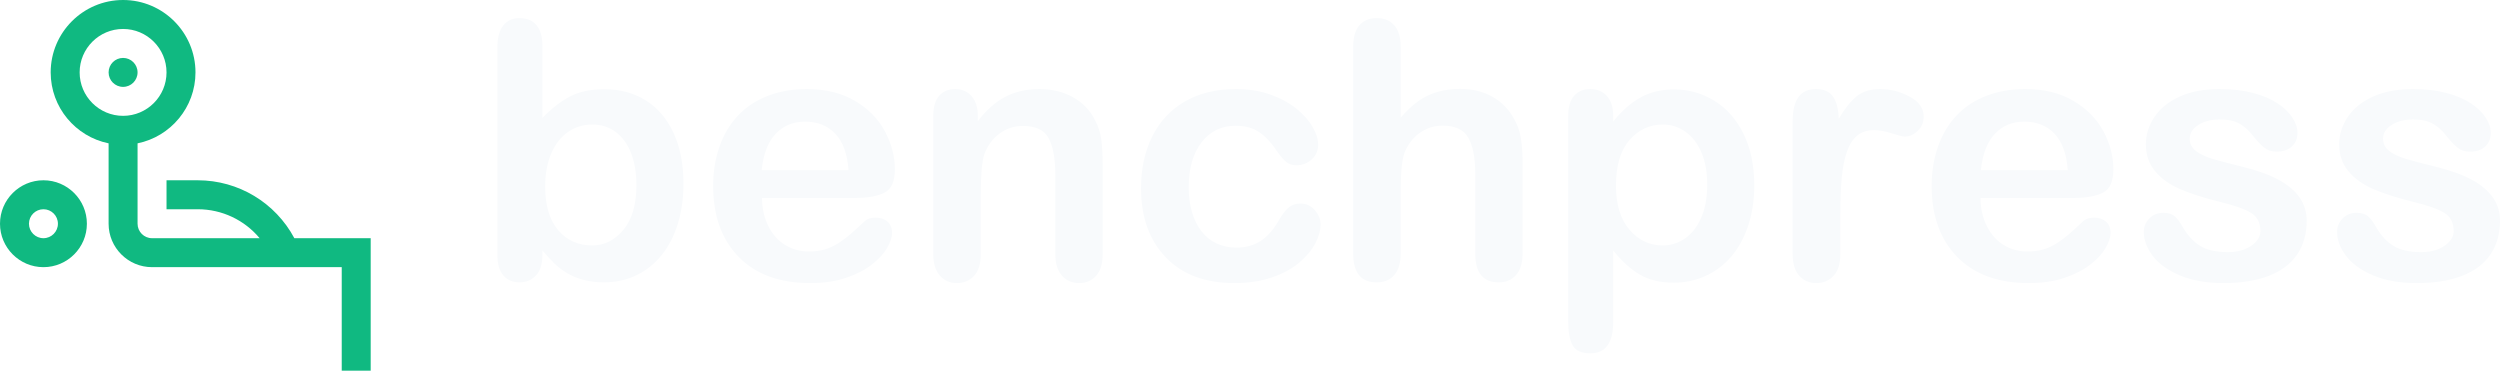
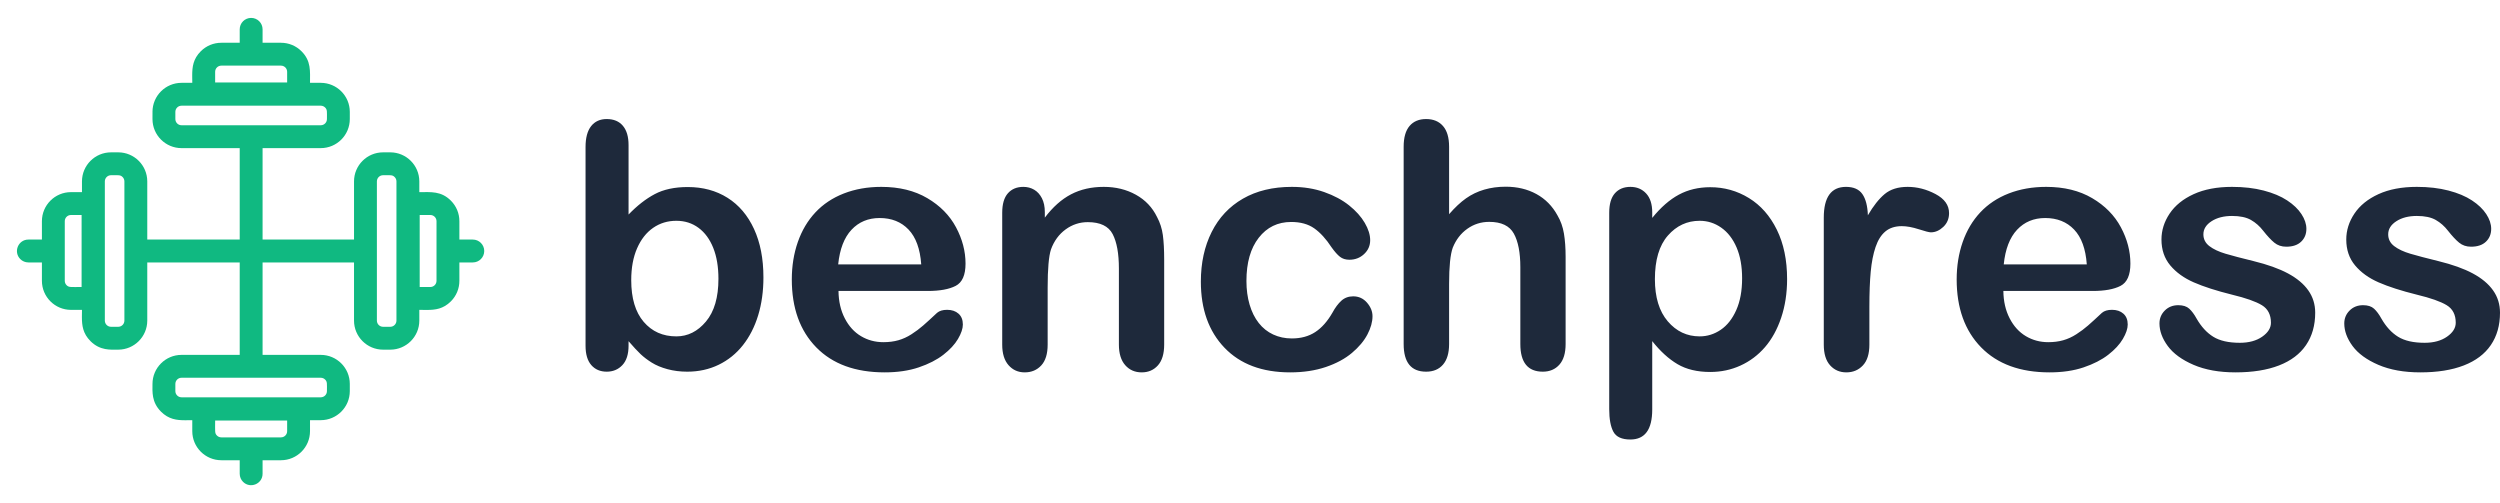
- <svg xmlns="http://www.w3.org/2000/svg" width="3453px" height="512px" viewBox="0 0 3453 512" version="1.1">
+ <svg xmlns="http://www.w3.org/2000/svg" width="3612px" height="726px" viewBox="0 0 3612 726" version="1.1">
  <g id="Page-1" stroke="none" stroke-width="1" fill="none" fill-rule="evenodd">
-     <g id="Group-5" fill-rule="nonzero">
-       <g id="bench-press" fill="#10B981">
-         <path d="M60,249 C26.914,249 0,275.914 0,309 C0,342.086 26.914,369 60,369 C93.086,369 120,342.086 120,309 C120,275.914 93.086,249 60,249 Z M60,329 C48.973,329 40,320.027 40,309 C40,297.973 48.973,289 60,289 C71.027,289 80,297.973 80,309 C80,320.027 71.027,329 60,329 Z M170,120 C158.953,120 150,111.047 150,100 C150,88.953 158.953,80 170,80 C181.047,80 190,88.953 190,100 C190,111.047 181.047,120 170,120 Z M406.555,329 C380.395,280 329.379,249 273.074,249 L230,249 L230,289 L273.074,289 C306.723,289 337.809,304.035 358.613,329 L210,329 C198.973,329 190,320.027 190,309 L190,197.988 C235.59,188.699 270,148.293 270,100 C270,44.859 225.141,0 170,0 C114.859,0 70,44.859 70,100 C70,148.293 104.41,188.699 150,197.988 L150,309 C150,342.086 176.914,369 210,369 L472,369 L472,512 L512,512 L512,329 L406.555,329 Z M110,100 C110,66.914 136.914,40 170,40 C203.086,40 230,66.914 230,100 C230,133.086 203.086,160 170,160 C136.914,160 110,133.086 110,100 Z" id="Shape" />
-       </g>
-       <path d="M833.926,390 C850.465,390 865.599,386.669 879.328,380.008 C893.058,373.347 904.739,363.917 914.374,351.718 C924.008,339.52 931.355,325.114 936.413,308.501 C941.471,291.888 944,273.63 944,253.727 C944,226.761 939.464,203.447 930.391,183.785 C921.319,164.122 908.553,149.114 892.094,138.762 C875.635,128.409 856.487,123.232 834.649,123.232 C815.701,123.232 799.804,126.643 786.958,133.465 C774.112,140.286 761.507,150.118 749.142,162.958 L749.142,162.958 L749.142,62.559 C749.142,50.521 746.413,41.252 740.953,34.751 C735.494,28.25 727.706,25 717.59,25 C707.955,25 700.448,28.411 695.069,35.233 C689.69,42.054 687,52.126 687,65.449 L687,65.449 L687,352.441 C687,364.8 689.77,374.15 695.31,380.49 C700.85,386.83 708.276,390 717.59,390 C726.742,390 734.289,386.83 740.231,380.49 C746.172,374.15 749.142,364.8 749.142,352.441 L749.142,352.441 L749.142,345.94 C756.368,354.286 762.189,360.546 766.605,364.72 C771.021,368.893 776.36,372.946 782.622,376.878 C788.885,380.811 796.472,383.981 805.384,386.389 C814.296,388.796 823.81,390 833.926,390 Z M818.172,339 C798.701,339 782.971,331.992 770.983,317.975 C758.994,303.958 753,283.894 753,257.783 C753,240.001 755.816,224.663 761.448,211.768 C767.08,198.872 774.805,189.02 784.621,182.212 C794.437,175.404 805.621,172 818.172,172 C830.402,172 841.103,175.404 850.276,182.212 C859.448,189.02 866.529,198.672 871.517,211.167 C876.506,223.662 879,238.56 879,255.86 C879,282.612 873.006,303.157 861.017,317.494 C849.029,331.831 834.747,339 818.172,339 Z M1119.205,391 C1137.744,391 1154.147,388.59 1168.414,383.77 C1182.681,378.95 1194.529,372.884 1203.96,365.574 C1213.391,358.263 1220.443,350.631 1225.119,342.678 C1229.794,334.725 1232.131,327.776 1232.131,321.831 C1232.131,315.083 1230.035,309.861 1225.844,306.165 C1221.653,302.47 1216.171,300.622 1209.401,300.622 C1203.114,300.622 1198.277,302.068 1194.892,304.96 C1186.671,312.673 1179.98,318.778 1174.822,323.277 C1169.663,327.776 1164.021,331.993 1157.895,335.93 C1151.769,339.866 1145.442,342.758 1138.913,344.606 C1132.384,346.454 1125.17,347.378 1117.271,347.378 C1105.503,347.378 1094.742,344.486 1084.989,338.701 C1075.236,332.917 1067.417,324.321 1061.533,312.914 C1055.649,301.506 1052.627,288.331 1052.465,273.388 L1052.465,273.388 L1181.592,273.388 C1198.842,273.388 1212.222,270.938 1221.733,266.038 C1231.244,261.137 1236,250.412 1236,233.863 C1236,216.029 1231.406,198.516 1222.217,181.324 C1213.028,164.132 1199.204,150.113 1180.746,139.268 C1162.288,128.423 1140.162,123 1114.369,123 C1094.54,123 1076.485,126.173 1060.203,132.52 C1043.921,138.866 1030.219,147.984 1019.095,159.874 C1007.972,171.764 999.509,186.023 993.705,202.653 C987.902,219.282 985,237.318 985,256.759 C985,298.052 996.768,330.748 1020.304,354.849 C1043.841,378.95 1076.808,391 1119.205,391 Z M1172,235 L1052,235 C1054.263,212.907 1060.687,196.217 1071.273,184.93 C1081.859,173.643 1095.394,168 1111.879,168 C1129.172,168 1143.111,173.563 1153.697,184.69 C1164.283,195.817 1170.384,212.587 1172,235 L1172,235 Z M1490.533,391 C1500.153,391 1507.969,387.62 1513.982,380.859 C1519.994,374.099 1523,364.12 1523,350.921 L1523,350.921 L1523,228.268 C1523,213.782 1522.359,201.871 1521.076,192.535 C1519.793,183.199 1516.988,174.508 1512.659,166.459 C1505.925,152.617 1495.744,141.913 1482.116,134.348 C1468.488,126.783 1453.016,123 1435.701,123 C1417.904,123 1402.152,126.581 1388.444,133.744 C1374.736,140.907 1362.11,152.134 1350.566,167.425 L1350.566,167.425 L1350.566,159.458 C1350.566,151.571 1349.163,144.891 1346.358,139.418 C1343.552,133.945 1339.824,129.841 1335.175,127.105 C1330.525,124.368 1325.314,123 1319.543,123 C1310.083,123 1302.628,126.098 1297.177,132.295 C1291.726,138.492 1289,147.868 1289,160.423 L1289,160.423 L1289,350.921 C1289,363.798 1292.046,373.697 1298.139,380.618 C1304.231,387.539 1312.007,391 1321.467,391 C1331.247,391 1339.223,387.66 1345.396,380.98 C1351.568,374.3 1354.655,364.28 1354.655,350.921 L1354.655,350.921 L1354.655,268.348 C1354.655,241.467 1356.258,223.118 1359.465,213.299 C1363.954,201.066 1371.008,191.449 1380.628,184.447 C1390.248,177.445 1400.91,173.944 1412.614,173.944 C1430.57,173.944 1442.555,179.698 1448.567,191.207 C1454.58,202.716 1457.586,219.335 1457.586,241.065 L1457.586,241.065 L1457.586,350.921 C1457.586,363.798 1460.632,373.697 1466.725,380.618 C1472.817,387.539 1480.753,391 1490.533,391 Z M1705.047,391 C1724.111,391 1741.253,388.425 1756.473,383.274 C1771.693,378.123 1784.309,371.323 1794.322,362.872 C1804.335,354.422 1811.784,345.529 1816.671,336.193 C1821.557,326.857 1824,318.085 1824,309.876 C1824,302.954 1821.357,296.435 1816.07,290.319 C1810.783,284.202 1804.134,281.144 1796.124,281.144 C1789.395,281.144 1783.708,283.237 1779.062,287.422 C1774.416,291.607 1770.09,297.401 1766.085,304.805 C1758.876,317.36 1750.585,326.696 1741.213,332.813 C1731.841,338.929 1720.587,341.987 1707.45,341.987 C1697.677,341.987 1688.705,340.096 1680.535,336.314 C1672.364,332.531 1665.395,326.978 1659.628,319.654 C1653.86,312.33 1649.455,303.477 1646.411,293.095 C1643.367,282.714 1641.845,271.326 1641.845,258.932 C1641.845,232.534 1647.773,211.73 1659.628,196.519 C1671.483,181.308 1687.103,173.703 1706.488,173.703 C1719.946,173.703 1731.04,176.761 1739.771,182.877 C1748.503,188.994 1756.873,198.169 1764.884,210.402 C1769.37,216.679 1773.415,221.226 1777.019,224.043 C1780.624,226.86 1785.15,228.268 1790.597,228.268 C1798.928,228.268 1806.017,225.532 1811.864,220.059 C1817.712,214.587 1820.636,207.907 1820.636,200.02 C1820.636,192.294 1818.032,183.964 1812.826,175.031 C1807.619,166.097 1800.089,157.687 1790.236,149.8 C1780.384,141.913 1768.368,135.474 1754.19,130.485 C1740.012,125.495 1724.432,123 1707.45,123 C1680.054,123 1656.504,128.674 1636.798,140.022 C1617.093,151.369 1602.034,167.425 1591.62,188.189 C1581.207,208.953 1576,232.856 1576,259.897 C1576,299.816 1587.375,331.646 1610.124,355.387 C1632.873,379.129 1664.514,391 1705.047,391 Z M2070.052,390 C2079.993,390 2087.969,386.629 2093.981,379.888 C2099.994,373.146 2103,363.195 2103,350.033 L2103,350.033 L2103,224.113 C2103,211.432 2102.198,200.237 2100.595,190.526 C2098.992,180.815 2095.865,172.027 2091.216,164.162 C2083.841,150.679 2073.7,140.407 2060.793,133.344 C2047.887,126.282 2033.097,122.751 2016.422,122.751 C2005.36,122.751 1995.018,124.155 1985.399,126.964 C1975.779,129.773 1967.001,133.986 1959.065,139.604 C1951.128,145.222 1942.992,152.846 1934.655,162.477 L1934.655,162.477 L1934.655,64.967 C1934.655,51.805 1931.729,41.854 1925.877,35.112 C1920.025,28.371 1911.888,25 1901.467,25 C1891.206,25 1883.229,28.331 1877.538,34.992 C1871.846,41.653 1869,51.645 1869,64.967 L1869,64.967 L1869,350.033 C1869,376.678 1879.822,390 1901.467,390 C1911.888,390 1920.025,386.589 1925.877,379.767 C1931.729,372.946 1934.655,363.034 1934.655,350.033 L1934.655,350.033 L1934.655,263.117 C1934.655,238.077 1936.418,220.662 1939.946,210.871 C1944.595,199.314 1951.609,190.205 1960.989,183.544 C1970.368,176.883 1980.91,173.552 1992.614,173.552 C2010.089,173.552 2021.954,179.21 2028.207,190.526 C2034.459,201.842 2037.586,218.013 2037.586,239.04 L2037.586,239.04 L2037.586,350.033 C2037.586,376.678 2048.408,390 2070.052,390 Z M2196.59,488 C2217.625,488 2228.142,473.545 2228.142,444.634 L2228.142,444.634 L2228.142,345.855 C2239.704,360.471 2251.867,371.553 2264.633,379.102 C2277.399,386.651 2293.175,390.426 2311.963,390.426 C2327.538,390.426 2342.11,387.334 2355.679,381.15 C2369.248,374.966 2381.01,366.133 2390.965,354.649 C2400.921,343.164 2408.749,328.95 2414.449,312.005 C2420.15,295.06 2423,276.469 2423,256.231 C2423,228.766 2418.062,204.994 2408.187,184.917 C2398.312,164.84 2384.863,149.582 2367.843,139.142 C2350.822,128.702 2332.195,123.482 2311.963,123.482 C2295.102,123.482 2280.008,127.056 2266.68,134.203 C2253.353,141.35 2240.507,152.553 2228.142,167.812 L2228.142,167.812 L2228.142,159.861 C2228.142,147.976 2225.212,138.861 2219.351,132.517 C2213.49,126.172 2205.903,123 2196.59,123 C2187.116,123 2179.649,126.092 2174.189,132.276 C2168.73,138.459 2166,147.815 2166,160.343 L2166,160.343 L2166,444.152 C2166,458.447 2168.007,469.328 2172.022,476.797 C2176.036,484.266 2184.225,488 2196.59,488 Z M2296.69,339 C2278.345,339 2262.977,331.751 2250.586,317.254 C2238.195,302.757 2232,282.452 2232,256.341 C2232,228.628 2238.236,207.643 2250.707,193.386 C2263.178,179.129 2278.506,172 2296.69,172 C2308.115,172 2318.534,175.324 2327.948,181.972 C2337.362,188.62 2344.724,198.151 2350.034,210.566 C2355.345,222.981 2358,237.839 2358,255.14 C2358,273.081 2355.184,288.379 2349.552,301.035 C2343.92,313.69 2336.437,323.181 2327.103,329.509 C2317.77,335.836 2307.632,339 2296.69,339 Z M2508.58,391 C2518.233,391 2526.197,387.66 2532.472,380.98 C2538.747,374.3 2541.884,364.28 2541.884,350.921 L2541.884,350.921 L2541.884,295.872 C2541.884,276.074 2542.528,259.294 2543.815,245.532 C2545.102,231.769 2547.435,219.898 2550.813,209.919 C2554.192,199.939 2558.938,192.414 2565.052,187.344 C2571.166,182.274 2579.049,179.739 2588.703,179.739 C2595.782,179.739 2603.947,181.228 2613.198,184.205 C2622.449,187.183 2628.281,188.672 2630.695,188.672 C2637.13,188.672 2643.123,186.056 2648.674,180.825 C2654.225,175.594 2657,168.954 2657,160.906 C2657,149.478 2650.484,140.303 2637.452,133.382 C2624.42,126.461 2610.986,123 2597.149,123 C2583.313,123 2572.252,126.461 2563.966,133.382 C2555.68,140.303 2547.596,150.524 2539.712,164.045 C2539.229,150.524 2536.575,140.303 2531.748,133.382 C2526.921,126.461 2519.038,123 2508.097,123 C2486.699,123 2476,137.808 2476,167.425 L2476,167.425 L2476,350.921 C2476,364.12 2479.057,374.099 2485.171,380.859 C2491.284,387.62 2499.088,391 2508.58,391 Z M2802.205,391 C2820.744,391 2837.147,388.59 2851.414,383.77 C2865.681,378.95 2877.529,372.884 2886.96,365.574 C2896.391,358.263 2903.443,350.631 2908.119,342.678 C2912.794,334.725 2915.131,327.776 2915.131,321.831 C2915.131,315.083 2913.035,309.861 2908.844,306.165 C2904.653,302.47 2899.171,300.622 2892.401,300.622 C2886.114,300.622 2881.277,302.068 2877.892,304.96 C2869.671,312.673 2862.98,318.778 2857.822,323.277 C2852.663,327.776 2847.021,331.993 2840.895,335.93 C2834.769,339.866 2828.442,342.758 2821.913,344.606 C2815.384,346.454 2808.17,347.378 2800.271,347.378 C2788.503,347.378 2777.742,344.486 2767.989,338.701 C2758.236,332.917 2750.417,324.321 2744.533,312.914 C2738.649,301.506 2735.627,288.331 2735.465,273.388 L2735.465,273.388 L2864.592,273.388 C2881.842,273.388 2895.222,270.938 2904.733,266.038 C2914.244,261.137 2919,250.412 2919,233.863 C2919,216.029 2914.406,198.516 2905.217,181.324 C2896.028,164.132 2882.204,150.113 2863.746,139.268 C2845.288,128.423 2823.162,123 2797.369,123 C2777.54,123 2759.485,126.173 2743.203,132.52 C2726.921,138.866 2713.219,147.984 2702.095,159.874 C2690.972,171.764 2682.509,186.023 2676.705,202.653 C2670.902,219.282 2668,237.318 2668,256.759 C2668,298.052 2679.768,330.748 2703.304,354.849 C2726.841,378.95 2759.808,391 2802.205,391 Z M2856,235 L2736,235 C2738.263,212.907 2744.687,196.217 2755.273,184.93 C2765.859,173.643 2779.394,168 2795.879,168 C2813.172,168 2827.111,173.563 2837.697,184.69 C2848.283,195.817 2854.384,212.587 2856,235 L2856,235 Z M3070.856,391 C3095.535,391 3116.489,387.66 3133.716,380.98 C3150.944,374.3 3163.965,364.482 3172.779,351.524 C3181.593,338.567 3186,322.994 3186,304.805 C3186,292.733 3182.675,281.989 3176.024,272.573 C3169.373,263.157 3159.598,254.988 3146.697,248.067 C3133.796,241.145 3117.17,235.19 3096.817,230.2 C3079.67,226.015 3066.208,222.474 3056.433,219.577 C3046.657,216.679 3038.885,213.017 3033.115,208.591 C3027.346,204.165 3024.462,198.491 3024.462,191.569 C3024.462,184.004 3028.388,177.686 3036.24,172.616 C3044.093,167.546 3053.949,165.011 3065.808,165.011 C3077.346,165.011 3086.481,166.942 3093.212,170.805 C3099.942,174.668 3105.792,179.819 3110.76,186.258 C3116.849,193.984 3122.258,199.778 3126.986,203.641 C3131.713,207.505 3137.442,209.436 3144.173,209.436 C3153.468,209.436 3160.639,207.022 3165.688,202.193 C3170.736,197.364 3173.26,191.167 3173.26,183.602 C3173.26,176.68 3170.896,169.598 3166.168,162.355 C3161.441,155.112 3154.55,148.512 3145.495,142.557 C3136.441,136.601 3125.143,131.853 3111.601,128.312 C3098.059,124.771 3082.795,123 3065.808,123 C3044.173,123 3025.704,126.501 3010.399,133.503 C2995.095,140.505 2983.516,149.88 2975.663,161.631 C2967.811,173.381 2963.885,185.855 2963.885,199.054 C2963.885,213.862 2968.131,226.337 2976.625,236.477 C2985.119,246.618 2996.457,254.787 3010.639,260.984 C3024.822,267.181 3043.212,273.096 3065.808,278.73 C3085.84,283.559 3100.223,288.629 3108.957,293.941 C3117.691,299.252 3122.058,307.703 3122.058,319.292 C3122.058,326.857 3117.851,333.577 3109.438,339.452 C3101.024,345.327 3090.247,348.265 3077.106,348.265 C3060.92,348.265 3048.139,345.368 3038.764,339.573 C3029.389,333.778 3021.337,325.006 3014.606,313.256 C3011.24,307.139 3007.715,302.391 3004.029,299.011 C3000.343,295.631 2995.054,293.941 2988.163,293.941 C2980.311,293.941 2973.821,296.516 2968.692,301.667 C2963.564,306.817 2961,313.014 2961,320.258 C2961,331.203 2965.006,342.108 2973.019,352.973 C2981.032,363.838 2993.452,372.892 3010.279,380.135 C3027.106,387.378 3047.298,391 3070.856,391 Z M3337.856,391 C3362.535,391 3383.489,387.66 3400.716,380.98 C3417.944,374.3 3430.965,364.482 3439.779,351.524 C3448.593,338.567 3453,322.994 3453,304.805 C3453,292.733 3449.675,281.989 3443.024,272.573 C3436.373,263.157 3426.598,254.988 3413.697,248.067 C3400.796,241.145 3384.17,235.19 3363.817,230.2 C3346.67,226.015 3333.208,222.474 3323.433,219.577 C3313.657,216.679 3305.885,213.017 3300.115,208.591 C3294.346,204.165 3291.462,198.491 3291.462,191.569 C3291.462,184.004 3295.388,177.686 3303.24,172.616 C3311.093,167.546 3320.949,165.011 3332.808,165.011 C3344.346,165.011 3353.481,166.942 3360.212,170.805 C3366.942,174.668 3372.792,179.819 3377.76,186.258 C3383.849,193.984 3389.258,199.778 3393.986,203.641 C3398.713,207.505 3404.442,209.436 3411.173,209.436 C3420.468,209.436 3427.639,207.022 3432.688,202.193 C3437.736,197.364 3440.26,191.167 3440.26,183.602 C3440.26,176.68 3437.896,169.598 3433.168,162.355 C3428.441,155.112 3421.55,148.512 3412.495,142.557 C3403.441,136.601 3392.143,131.853 3378.601,128.312 C3365.059,124.771 3349.795,123 3332.808,123 C3311.173,123 3292.704,126.501 3277.399,133.503 C3262.095,140.505 3250.516,149.88 3242.663,161.631 C3234.811,173.381 3230.885,185.855 3230.885,199.054 C3230.885,213.862 3235.131,226.337 3243.625,236.477 C3252.119,246.618 3263.457,254.787 3277.639,260.984 C3291.822,267.181 3310.212,273.096 3332.808,278.73 C3352.84,283.559 3367.223,288.629 3375.957,293.941 C3384.691,299.252 3389.058,307.703 3389.058,319.292 C3389.058,326.857 3384.851,333.577 3376.438,339.452 C3368.024,345.327 3357.247,348.265 3344.106,348.265 C3327.92,348.265 3315.139,345.368 3305.764,339.573 C3296.389,333.778 3288.337,325.006 3281.606,313.256 C3278.24,307.139 3274.715,302.391 3271.029,299.011 C3267.343,295.631 3262.054,293.941 3255.163,293.941 C3247.311,293.941 3240.821,296.516 3235.692,301.667 C3230.564,306.817 3228,313.014 3228,320.258 C3228,331.203 3232.006,342.108 3240.019,352.973 C3248.032,363.838 3260.452,372.892 3277.279,380.135 C3294.106,387.378 3314.298,391 3337.856,391 Z" id="benchpress" fill="#F8FAFC" />
+     <g id="Group-5" transform="translate(0.107775, 0.607775)" fill-rule="nonzero">
+       <path d="M992.818,536.392 C1009.357,536.392 1024.492,533.062 1038.221,526.4 C1051.95,519.739 1063.632,510.309 1073.266,498.111 C1082.901,485.912 1090.247,471.506 1095.305,454.893 C1100.363,438.28 1102.892,420.022 1102.892,400.119 C1102.892,373.153 1098.356,349.839 1089.284,330.177 C1080.211,310.514 1067.445,295.507 1050.986,285.154 C1034.527,274.801 1015.379,269.624 993.541,269.624 C974.593,269.624 958.696,273.035 945.85,279.857 C933.004,286.679 920.399,296.51 908.035,309.351 L908.035,309.351 L908.035,208.952 C908.035,196.913 905.305,187.644 899.845,181.143 C894.386,174.643 886.598,171.392 876.482,171.392 C866.847,171.392 859.34,174.803 853.961,181.625 C848.582,188.446 845.892,198.518 845.892,211.841 L845.892,211.841 L845.892,498.833 C845.892,511.192 848.662,520.542 854.202,526.882 C859.742,533.222 867.168,536.392 876.482,536.392 C885.634,536.392 893.182,533.222 899.123,526.882 C905.064,520.542 908.035,511.192 908.035,498.833 L908.035,498.833 L908.035,492.332 C915.261,500.679 921.081,506.939 925.497,511.112 C929.913,515.285 935.252,519.338 941.515,523.271 C947.777,527.203 955.364,530.373 964.276,532.781 C973.188,535.188 982.702,536.392 992.818,536.392 Z M977.065,485.392 C957.593,485.392 941.863,478.384 929.875,464.367 C917.886,450.35 911.892,430.286 911.892,404.175 C911.892,386.394 914.708,371.055 920.341,358.16 C925.973,345.264 933.697,335.413 943.513,328.604 C953.329,321.796 964.513,318.392 977.065,318.392 C989.295,318.392 999.996,321.796 1009.168,328.604 C1018.341,335.413 1025.421,345.064 1030.409,357.559 C1035.398,370.054 1037.892,384.952 1037.892,402.253 C1037.892,429.005 1031.898,449.549 1019.909,463.886 C1007.921,478.224 993.639,485.392 977.065,485.392 Z M1278.097,537.392 C1296.636,537.392 1313.039,534.982 1327.306,530.162 C1341.573,525.342 1353.422,519.277 1362.852,511.966 C1372.283,504.655 1379.336,497.024 1384.011,489.07 C1388.686,481.117 1391.023,474.168 1391.023,468.223 C1391.023,461.475 1388.928,456.253 1384.736,452.558 C1380.545,448.862 1375.064,447.015 1368.293,447.015 C1362.006,447.015 1357.17,448.461 1353.784,451.353 C1345.563,459.065 1338.873,465.17 1333.714,469.669 C1328.555,474.168 1322.913,478.386 1316.787,482.322 C1310.661,486.259 1304.334,489.151 1297.805,490.998 C1291.276,492.846 1284.062,493.77 1276.163,493.77 C1264.395,493.77 1253.634,490.878 1243.881,485.094 C1234.128,479.309 1226.31,470.714 1220.425,459.306 C1214.541,447.898 1211.519,434.723 1211.358,419.781 L1211.358,419.781 L1340.485,419.781 C1357.734,419.781 1371.114,417.33 1380.625,412.43 C1390.137,407.53 1394.892,396.805 1394.892,380.256 C1394.892,362.421 1390.298,344.908 1381.109,327.716 C1371.92,310.524 1358.097,296.506 1339.638,285.66 C1321.18,274.815 1299.054,269.392 1273.261,269.392 C1253.433,269.392 1235.377,272.565 1219.095,278.912 C1202.814,285.259 1189.111,294.377 1177.988,306.266 C1166.864,318.156 1158.401,332.416 1152.597,349.045 C1146.794,365.675 1143.892,383.71 1143.892,403.151 C1143.892,444.444 1155.66,477.14 1179.197,501.241 C1202.733,525.342 1235.7,537.392 1278.097,537.392 Z M1330.892,381.392 L1210.892,381.392 C1213.155,359.299 1219.579,342.609 1230.165,331.322 C1240.751,320.036 1254.286,314.392 1270.771,314.392 C1288.064,314.392 1302.003,319.956 1312.589,331.082 C1323.175,342.209 1329.276,358.979 1330.892,381.392 L1330.892,381.392 Z M1649.426,537.392 C1659.045,537.392 1666.861,534.012 1672.874,527.252 C1678.886,520.491 1681.892,510.512 1681.892,497.313 L1681.892,497.313 L1681.892,374.661 C1681.892,360.174 1681.251,348.263 1679.968,338.927 C1678.686,329.592 1675.88,320.9 1671.551,312.852 C1664.817,299.009 1654.636,288.305 1641.008,280.74 C1627.38,273.175 1611.909,269.392 1594.593,269.392 C1576.797,269.392 1561.044,272.974 1547.336,280.136 C1533.628,287.299 1521.002,298.526 1509.459,313.817 L1509.459,313.817 L1509.459,305.85 C1509.459,297.963 1508.056,291.283 1505.25,285.81 C1502.444,280.338 1498.716,276.233 1494.067,273.497 C1489.417,270.76 1484.207,269.392 1478.435,269.392 C1468.975,269.392 1461.52,272.491 1456.069,278.688 C1450.618,284.885 1447.892,294.261 1447.892,306.816 L1447.892,306.816 L1447.892,497.313 C1447.892,510.19 1450.938,520.089 1457.031,527.01 C1463.123,533.932 1470.899,537.392 1480.359,537.392 C1490.139,537.392 1498.115,534.052 1504.288,527.372 C1510.461,520.693 1513.547,510.673 1513.547,497.313 L1513.547,497.313 L1513.547,414.74 C1513.547,387.859 1515.15,369.51 1518.357,359.691 C1522.846,347.458 1529.9,337.841 1539.52,330.839 C1549.14,323.837 1559.802,320.336 1571.506,320.336 C1589.463,320.336 1601.447,326.091 1607.46,337.599 C1613.472,349.108 1616.478,365.727 1616.478,387.457 L1616.478,387.457 L1616.478,497.313 C1616.478,510.19 1619.524,520.089 1625.617,527.01 C1631.709,533.932 1639.646,537.392 1649.426,537.392 Z M1863.939,537.392 C1883.003,537.392 1900.145,534.817 1915.365,529.666 C1930.585,524.515 1943.201,517.715 1953.214,509.264 C1963.227,500.814 1970.676,491.921 1975.563,482.585 C1980.449,473.249 1982.892,464.477 1982.892,456.268 C1982.892,449.347 1980.249,442.828 1974.962,436.711 C1969.675,430.595 1963.027,427.536 1955.016,427.536 C1948.288,427.536 1942.6,429.629 1937.954,433.814 C1933.308,437.999 1928.983,443.793 1924.977,451.198 C1917.768,463.753 1909.477,473.088 1900.105,479.205 C1890.733,485.321 1879.479,488.38 1866.342,488.38 C1856.569,488.38 1847.598,486.488 1839.427,482.706 C1831.257,478.923 1824.288,473.37 1818.52,466.046 C1812.753,458.723 1808.347,449.87 1805.303,439.488 C1802.259,429.106 1800.737,417.718 1800.737,405.324 C1800.737,378.926 1806.665,358.122 1818.52,342.911 C1830.375,327.7 1845.996,320.095 1865.381,320.095 C1878.838,320.095 1889.932,323.153 1898.664,329.27 C1907.395,335.386 1915.766,344.561 1923.776,356.794 C1928.262,363.072 1932.307,367.619 1935.912,370.435 C1939.516,373.252 1944.042,374.661 1949.489,374.661 C1957.82,374.661 1964.909,371.924 1970.757,366.452 C1976.604,360.979 1979.528,354.299 1979.528,346.412 C1979.528,338.686 1976.925,330.356 1971.718,321.423 C1966.511,312.49 1958.981,304.079 1949.129,296.192 C1939.276,288.305 1927.26,281.867 1913.082,276.877 C1898.904,271.887 1883.324,269.392 1866.342,269.392 C1838.946,269.392 1815.396,275.066 1795.691,286.414 C1775.985,297.762 1760.926,313.817 1750.512,334.581 C1740.099,355.345 1734.892,379.248 1734.892,406.29 C1734.892,446.208 1746.267,478.038 1769.016,501.78 C1791.766,525.521 1823.406,537.392 1863.939,537.392 Z M2228.945,536.392 C2238.885,536.392 2246.861,533.022 2252.874,526.28 C2258.886,519.539 2261.892,509.587 2261.892,496.425 L2261.892,496.425 L2261.892,370.505 C2261.892,357.825 2261.091,346.629 2259.487,336.918 C2257.884,327.207 2254.758,318.419 2250.108,310.554 C2242.733,297.072 2232.592,286.799 2219.686,279.737 C2206.779,272.674 2191.989,269.143 2175.315,269.143 C2164.252,269.143 2153.911,270.547 2144.291,273.356 C2134.671,276.165 2125.893,280.379 2117.957,285.996 C2110.021,291.614 2101.884,299.239 2093.547,308.869 L2093.547,308.869 L2093.547,211.359 C2093.547,198.197 2090.621,188.246 2084.769,181.504 C2078.917,174.763 2070.78,171.392 2060.359,171.392 C2050.098,171.392 2042.121,174.723 2036.43,181.384 C2030.738,188.045 2027.892,198.037 2027.892,211.359 L2027.892,211.359 L2027.892,496.425 C2027.892,523.07 2038.714,536.392 2060.359,536.392 C2070.78,536.392 2078.917,532.981 2084.769,526.16 C2090.621,519.338 2093.547,509.427 2093.547,496.425 L2093.547,496.425 L2093.547,409.509 C2093.547,384.469 2095.311,367.054 2098.838,357.263 C2103.487,345.706 2110.502,336.597 2119.881,329.936 C2129.26,323.275 2139.802,319.944 2151.506,319.944 C2168.982,319.944 2180.846,325.602 2187.099,336.918 C2193.352,348.234 2196.478,364.406 2196.478,385.432 L2196.478,385.432 L2196.478,496.425 C2196.478,523.07 2207.3,536.392 2228.945,536.392 Z M2355.482,634.392 C2376.517,634.392 2387.035,619.937 2387.035,591.026 L2387.035,591.026 L2387.035,492.247 C2398.596,506.863 2410.76,517.946 2423.525,525.495 C2436.291,533.043 2452.067,536.818 2470.855,536.818 C2486.43,536.818 2501.003,533.726 2514.571,527.542 C2528.14,521.359 2539.902,512.525 2549.858,501.041 C2559.813,489.557 2567.641,475.342 2573.342,458.397 C2579.042,441.452 2581.892,422.861 2581.892,402.623 C2581.892,375.158 2576.955,351.387 2567.079,331.31 C2557.204,311.233 2543.756,295.974 2526.735,285.534 C2509.714,275.094 2491.087,269.874 2470.855,269.874 C2453.994,269.874 2438.9,273.448 2425.573,280.595 C2412.245,287.743 2399.399,298.946 2387.035,314.204 L2387.035,314.204 L2387.035,306.254 C2387.035,294.368 2384.104,285.253 2378.243,278.909 C2372.382,272.564 2364.795,269.392 2355.482,269.392 C2346.008,269.392 2338.541,272.484 2333.082,278.668 C2327.622,284.852 2324.892,294.207 2324.892,306.735 L2324.892,306.735 L2324.892,590.544 C2324.892,604.839 2326.899,615.721 2330.914,623.189 C2334.928,630.658 2343.117,634.392 2355.482,634.392 Z M2455.582,485.392 C2437.237,485.392 2421.869,478.144 2409.478,463.646 C2397.088,449.149 2390.892,428.845 2390.892,402.733 C2390.892,375.02 2397.128,354.035 2409.599,339.778 C2422.07,325.521 2437.398,318.392 2455.582,318.392 C2467.007,318.392 2477.427,321.716 2486.84,328.364 C2496.254,335.012 2503.616,344.544 2508.927,356.958 C2514.237,369.373 2516.892,384.231 2516.892,401.532 C2516.892,419.473 2514.076,434.772 2508.444,447.427 C2502.812,460.082 2495.329,469.573 2485.996,475.901 C2476.662,482.228 2466.524,485.392 2455.582,485.392 Z M2667.472,537.392 C2677.126,537.392 2685.09,534.052 2691.364,527.372 C2697.639,520.693 2700.776,510.673 2700.776,497.313 L2700.776,497.313 L2700.776,442.264 C2700.776,422.466 2701.42,405.686 2702.707,391.924 C2703.994,378.162 2706.327,366.291 2709.706,356.311 C2713.084,346.332 2717.83,338.807 2723.944,333.736 C2730.058,328.666 2737.942,326.131 2747.595,326.131 C2754.674,326.131 2762.839,327.62 2772.09,330.598 C2781.341,333.575 2787.174,335.064 2789.587,335.064 C2796.022,335.064 2802.016,332.449 2807.566,327.217 C2813.117,321.986 2815.892,315.347 2815.892,307.299 C2815.892,295.87 2809.376,286.696 2796.344,279.774 C2783.312,272.853 2769.878,269.392 2756.042,269.392 C2742.205,269.392 2731.144,272.853 2722.858,279.774 C2714.572,286.696 2706.488,296.917 2698.604,310.437 C2698.122,296.917 2695.467,286.696 2690.64,279.774 C2685.814,272.853 2677.93,269.392 2666.99,269.392 C2645.591,269.392 2634.892,284.201 2634.892,313.817 L2634.892,313.817 L2634.892,497.313 C2634.892,510.512 2637.949,520.491 2644.063,527.252 C2650.177,534.012 2657.98,537.392 2667.472,537.392 Z M2961.097,537.392 C2979.636,537.392 2996.039,534.982 3010.306,530.162 C3024.573,525.342 3036.422,519.277 3045.852,511.966 C3055.283,504.655 3062.336,497.024 3067.011,489.07 C3071.686,481.117 3074.023,474.168 3074.023,468.223 C3074.023,461.475 3071.928,456.253 3067.736,452.558 C3063.545,448.862 3058.064,447.015 3051.293,447.015 C3045.006,447.015 3040.17,448.461 3036.784,451.353 C3028.563,459.065 3021.873,465.17 3016.714,469.669 C3011.555,474.168 3005.913,478.386 2999.787,482.322 C2993.661,486.259 2987.334,489.151 2980.805,490.998 C2974.276,492.846 2967.062,493.77 2959.163,493.77 C2947.395,493.77 2936.634,490.878 2926.881,485.094 C2917.128,479.309 2909.31,470.714 2903.425,459.306 C2897.541,447.898 2894.519,434.723 2894.358,419.781 L2894.358,419.781 L3023.485,419.781 C3040.734,419.781 3054.114,417.33 3063.625,412.43 C3073.137,407.53 3077.892,396.805 3077.892,380.256 C3077.892,362.421 3073.298,344.908 3064.109,327.716 C3054.92,310.524 3041.097,296.506 3022.638,285.66 C3004.18,274.815 2982.054,269.392 2956.261,269.392 C2936.433,269.392 2918.377,272.565 2902.095,278.912 C2885.814,285.259 2872.111,294.377 2860.988,306.266 C2849.864,318.156 2841.401,332.416 2835.597,349.045 C2829.794,365.675 2826.892,383.71 2826.892,403.151 C2826.892,444.444 2838.66,477.14 2862.197,501.241 C2885.733,525.342 2918.7,537.392 2961.097,537.392 Z M3014.892,381.392 L2894.892,381.392 C2897.155,359.299 2903.579,342.609 2914.165,331.322 C2924.751,320.036 2938.286,314.392 2954.771,314.392 C2972.064,314.392 2986.003,319.956 2996.589,331.082 C3007.175,342.209 3013.276,358.979 3014.892,381.392 L3014.892,381.392 Z M3229.748,537.392 C3254.427,537.392 3275.381,534.052 3292.609,527.372 C3309.836,520.693 3322.857,510.874 3331.671,497.917 C3340.485,484.959 3344.892,469.386 3344.892,451.198 C3344.892,439.126 3341.567,428.381 3334.916,418.965 C3328.266,409.549 3318.49,401.38 3305.589,394.459 C3292.689,387.538 3276.062,381.582 3255.71,376.592 C3238.562,372.407 3225.101,368.866 3215.325,365.969 C3205.549,363.072 3197.777,359.41 3192.008,354.983 C3186.238,350.557 3183.354,344.883 3183.354,337.962 C3183.354,330.396 3187.28,324.079 3195.133,319.008 C3202.985,313.938 3212.841,311.403 3224.7,311.403 C3236.238,311.403 3245.373,313.335 3252.104,317.198 C3258.835,321.061 3264.684,326.211 3269.652,332.65 C3275.742,340.376 3281.15,346.171 3285.878,350.034 C3290.605,353.897 3296.335,355.828 3303.065,355.828 C3312.36,355.828 3319.532,353.414 3324.58,348.585 C3329.628,343.756 3332.152,337.559 3332.152,329.994 C3332.152,323.073 3329.788,315.99 3325.06,308.747 C3320.333,301.504 3313.442,294.905 3304.387,288.949 C3295.333,282.993 3284.035,278.245 3270.493,274.704 C3256.952,271.163 3241.687,269.392 3224.7,269.392 C3203.065,269.392 3184.596,272.893 3169.291,279.895 C3153.987,286.897 3142.408,296.273 3134.556,308.023 C3126.703,319.773 3122.777,332.247 3122.777,345.446 C3122.777,360.255 3127.024,372.729 3135.517,382.87 C3144.011,393.01 3155.349,401.179 3169.532,407.376 C3183.714,413.573 3202.104,419.488 3224.7,425.122 C3244.732,429.951 3259.115,435.021 3267.849,440.333 C3276.583,445.644 3280.95,454.095 3280.95,465.684 C3280.95,473.249 3276.743,479.969 3268.33,485.844 C3259.916,491.72 3249.139,494.657 3235.998,494.657 C3219.812,494.657 3207.032,491.76 3197.657,485.965 C3188.282,480.171 3180.229,471.398 3173.498,459.648 C3170.133,453.532 3166.607,448.783 3162.921,445.403 C3159.235,442.023 3153.947,440.333 3147.056,440.333 C3139.203,440.333 3132.713,442.908 3127.585,448.059 C3122.456,453.21 3119.892,459.407 3119.892,466.65 C3119.892,477.595 3123.899,488.5 3131.911,499.365 C3139.924,510.23 3152.344,519.284 3169.171,526.527 C3185.998,533.771 3206.19,537.392 3229.748,537.392 Z M3496.748,537.392 C3521.427,537.392 3542.381,534.052 3559.609,527.372 C3576.836,520.693 3589.857,510.874 3598.671,497.917 C3607.485,484.959 3611.892,469.386 3611.892,451.198 C3611.892,439.126 3608.567,428.381 3601.916,418.965 C3595.266,409.549 3585.49,401.38 3572.589,394.459 C3559.689,387.538 3543.062,381.582 3522.71,376.592 C3505.562,372.407 3492.101,368.866 3482.325,365.969 C3472.549,363.072 3464.777,359.41 3459.008,354.983 C3453.238,350.557 3450.354,344.883 3450.354,337.962 C3450.354,330.396 3454.28,324.079 3462.133,319.008 C3469.985,313.938 3479.841,311.403 3491.7,311.403 C3503.238,311.403 3512.373,313.335 3519.104,317.198 C3525.835,321.061 3531.684,326.211 3536.652,332.65 C3542.742,340.376 3548.15,346.171 3552.878,350.034 C3557.605,353.897 3563.335,355.828 3570.065,355.828 C3579.36,355.828 3586.532,353.414 3591.58,348.585 C3596.628,343.756 3599.152,337.559 3599.152,329.994 C3599.152,323.073 3596.788,315.99 3592.06,308.747 C3587.333,301.504 3580.442,294.905 3571.387,288.949 C3562.333,282.993 3551.035,278.245 3537.493,274.704 C3523.952,271.163 3508.687,269.392 3491.7,269.392 C3470.065,269.392 3451.596,272.893 3436.291,279.895 C3420.987,286.897 3409.408,296.273 3401.556,308.023 C3393.703,319.773 3389.777,332.247 3389.777,345.446 C3389.777,360.255 3394.024,372.729 3402.517,382.87 C3411.011,393.01 3422.349,401.179 3436.532,407.376 C3450.714,413.573 3469.104,419.488 3491.7,425.122 C3511.732,429.951 3526.115,435.021 3534.849,440.333 C3543.583,445.644 3547.95,454.095 3547.95,465.684 C3547.95,473.249 3543.743,479.969 3535.33,485.844 C3526.916,491.72 3516.139,494.657 3502.998,494.657 C3486.812,494.657 3474.032,491.76 3464.657,485.965 C3455.282,480.171 3447.229,471.398 3440.498,459.648 C3437.133,453.532 3433.607,448.783 3429.921,445.403 C3426.235,442.023 3420.947,440.333 3414.056,440.333 C3406.203,440.333 3399.713,442.908 3394.585,448.059 C3389.456,453.21 3386.892,459.407 3386.892,466.65 C3386.892,477.595 3390.899,488.5 3398.911,499.365 C3406.924,510.23 3419.344,519.284 3436.171,526.527 C3452.998,533.771 3473.19,537.392 3496.748,537.392 Z" id="benchpress" fill="#1E293B" />
+       <path d="M514.991,106.392 C526.201,106.392 536.74,110.759 544.667,118.685 L544.667,118.685 L563.452,137.471 L577.167,123.756 C583.618,117.305 594.078,117.305 600.53,123.756 C606.982,130.207 606.982,140.667 600.53,147.118 L600.53,147.118 L586.815,160.833 L605.6,179.619 C613.526,187.544 617.892,198.083 617.892,209.293 C617.892,224.906 610.678,233.995 602.164,242.546 L601.498,243.211 C600.941,243.765 600.379,244.317 599.814,244.869 L599.134,245.532 C599.02,245.642 598.907,245.753 598.793,245.864 L597.768,246.86 C597.654,246.971 597.54,247.082 597.426,247.193 L596.74,247.861 C596.626,247.972 596.512,248.084 596.397,248.196 L595.712,248.868 C595.255,249.317 594.798,249.769 594.343,250.225 L594.343,250.225 L605.319,261.202 C621.682,277.563 621.683,304.186 605.32,320.551 C605.319,320.551 605.318,320.551 605.317,320.55 C605.309,320.545 605.308,320.54 605.307,320.536 L605.305,320.534 C605.297,320.535 605.286,320.543 605.262,320.565 L605.241,320.585 C605.222,320.603 605.197,320.628 605.164,320.661 L605.12,320.705 C605.073,320.753 605.013,320.813 604.938,320.889 L604.857,320.971 C604.284,321.552 602.975,322.884 599.972,325.894 L599.509,326.359 C599.43,326.438 599.349,326.519 599.268,326.6 L598.765,327.104 C598.507,327.362 598.239,327.63 597.96,327.909 C581.599,344.27 554.975,344.271 538.612,327.908 L538.612,327.908 L479.176,268.472 L385.755,361.892 L480.196,456.333 L539.633,396.897 C555.995,380.534 582.617,380.533 598.98,396.897 L606.339,404.256 C622.702,420.618 622.702,447.242 606.339,463.603 L595.362,474.58 L606.62,485.837 C622.983,502.199 622.983,528.824 606.62,545.185 L587.833,563.971 L601.657,577.793 C612.097,588.232 604.557,605.994 589.976,605.994 C585.748,605.994 581.521,604.38 578.295,601.155 L564.472,587.334 L545.685,606.12 C529.323,622.482 502.701,622.483 486.338,606.12 L475.08,594.863 C474.642,595.302 474.205,595.742 473.771,596.185 L472.796,597.181 L472.796,597.181 L472.148,597.846 C471.932,598.068 471.717,598.29 471.502,598.512 L470.855,599.177 C470.64,599.399 470.425,599.62 470.209,599.842 L469.562,600.504 C469.131,600.945 468.698,601.384 468.264,601.821 L467.611,602.474 C459.218,610.831 450.061,618.112 434.431,618.112 C414.778,618.112 405.21,606.294 397.398,598.481 C381.034,582.119 381.034,555.494 397.398,539.133 L456.834,479.697 L362.392,385.255 L267.951,479.697 L327.387,539.133 C343.75,555.494 343.75,582.119 327.387,598.481 C319.575,606.294 310.007,618.112 290.354,618.112 C274.724,618.112 265.566,610.831 257.173,602.474 L256.52,601.821 C256.086,601.384 255.654,600.945 255.222,600.504 L254.575,599.842 C254.36,599.62 254.144,599.399 253.929,599.177 L253.283,598.512 C253.068,598.29 252.852,598.068 252.636,597.846 L251.989,597.181 L251.989,597.181 L251.014,596.185 C250.579,595.742 250.143,595.302 249.704,594.863 L249.704,594.863 L238.447,606.12 C222.083,622.483 195.461,622.482 179.099,606.12 L179.099,606.12 L160.313,587.334 L146.489,601.155 C143.264,604.38 139.037,605.994 134.809,605.994 C120.228,605.994 112.687,588.232 123.128,577.793 L123.128,577.793 L136.951,563.971 L118.165,545.185 C101.801,528.824 101.801,502.199 118.165,485.837 L118.165,485.837 L129.422,474.58 L118.445,463.603 C102.082,447.242 102.082,420.618 118.445,404.256 L118.445,404.256 L125.804,396.897 C142.167,380.533 168.79,380.534 185.152,396.897 L185.152,396.897 L244.588,456.333 L339.029,361.892 L245.609,268.472 L186.172,327.908 C169.809,344.271 143.186,344.27 126.825,327.909 C126.546,327.63 126.278,327.362 126.019,327.104 L125.517,326.6 C125.435,326.519 125.355,326.438 125.275,326.359 L124.812,325.894 C121.809,322.884 120.5,321.552 119.927,320.971 L119.847,320.889 C119.772,320.813 119.712,320.753 119.664,320.705 L119.621,320.661 C119.588,320.628 119.562,320.603 119.543,320.585 L119.522,320.565 C119.498,320.543 119.488,320.535 119.482,320.534 L119.479,320.534 C119.476,320.54 119.476,320.545 119.472,320.548 C119.466,320.551 119.465,320.551 119.464,320.551 C103.102,304.186 103.103,277.563 119.465,261.202 L130.442,250.225 C129.986,249.769 129.53,249.317 129.073,248.868 L128.387,248.196 C128.273,248.084 128.159,247.972 128.044,247.861 L127.359,247.193 C127.245,247.082 127.13,246.971 127.016,246.86 L125.991,245.864 C125.878,245.753 125.764,245.642 125.65,245.532 L124.971,244.869 C124.406,244.317 123.844,243.765 123.287,243.211 L122.621,242.546 C114.106,233.995 106.892,224.906 106.892,209.293 C106.892,198.083 111.259,187.544 119.184,179.619 L137.97,160.833 L124.255,147.118 C117.803,140.667 117.803,130.207 124.255,123.756 C130.706,117.305 141.166,117.305 147.617,123.756 L161.332,137.471 L180.118,118.685 C188.044,110.759 198.583,106.392 209.793,106.392 C229.734,106.392 238.802,118.019 250.725,129.942 L261.701,118.965 C278.062,102.602 304.687,102.601 321.051,118.966 L328.407,126.324 C344.771,142.686 344.771,169.31 328.407,185.671 L268.971,245.107 L362.392,338.529 L455.813,245.107 L396.377,185.671 C380.014,169.31 380.014,142.686 396.377,126.324 L396.377,126.324 L403.734,118.966 C420.098,102.601 446.722,102.602 463.083,118.965 L463.083,118.965 L474.06,129.942 C485.982,118.019 495.051,106.392 514.991,106.392 Z M152.401,498.324 L141.526,509.199 C138.037,512.688 138.039,518.335 141.526,521.822 C141.829,522.126 142.194,522.49 142.616,522.912 L146.759,527.055 C147.096,527.392 147.443,527.739 147.801,528.098 L151.29,531.586 C151.705,532.001 152.129,532.425 152.561,532.857 L168.084,548.38 C168.616,548.912 169.148,549.444 169.682,549.978 L179.247,559.543 C179.768,560.065 180.287,560.584 180.803,561.099 L183.098,563.394 C183.602,563.898 184.101,564.397 184.596,564.892 L187.498,567.794 C188.442,568.738 189.361,569.657 190.251,570.547 L197.318,577.614 C197.818,578.114 198.292,578.588 198.74,579.036 L202.462,582.758 C204.148,584.444 206.388,585.371 208.772,585.371 C213.552,585.371 214.705,583.137 225.958,571.882 L225.958,571.882 L152.401,498.324 Z M572.384,498.324 L498.826,571.882 C510.079,583.137 511.233,585.371 516.012,585.371 C518.396,585.371 520.637,584.444 522.323,582.758 L526.045,579.036 C526.492,578.588 526.967,578.114 527.466,577.614 L534.534,570.547 C535.423,569.657 536.342,568.738 537.287,567.794 L540.189,564.892 C540.683,564.397 541.183,563.898 541.687,563.394 L543.981,561.099 C544.497,560.584 545.016,560.065 545.538,559.543 L555.103,549.978 C555.636,549.444 556.169,548.912 556.7,548.38 L572.224,532.857 C572.655,532.425 573.079,532.001 573.494,531.586 L576.983,528.098 C577.341,527.739 577.689,527.392 578.026,527.055 L582.169,522.912 C582.59,522.49 582.955,522.126 583.258,521.822 C586.745,518.335 586.747,512.688 583.258,509.199 L572.384,498.324 Z M155.476,417.65 C150.846,417.65 149.425,420 141.807,427.617 C138.327,431.099 138.327,436.76 141.807,440.241 L141.807,440.241 L284.043,582.477 C287.525,585.954 293.186,585.956 296.667,582.477 L296.667,582.477 L304.025,575.118 C307.505,571.638 307.505,565.975 304.024,562.495 L304.024,562.495 L161.788,420.259 C160.048,418.52 157.762,417.65 155.476,417.65 Z M569.308,417.65 C567.022,417.65 564.736,418.52 562.996,420.259 L420.76,562.495 C417.28,565.975 417.28,571.638 420.759,575.118 L428.118,582.477 C431.598,585.956 437.26,585.954 440.741,582.477 L582.977,440.241 C586.457,436.76 586.457,431.099 582.977,427.617 C575.36,420 573.939,417.65 569.308,417.65 Z M433.409,139.717 C428.778,139.717 427.359,142.065 419.741,149.684 C416.26,153.167 416.26,158.828 419.74,162.309 L419.74,162.309 L561.975,304.545 C565.455,308.022 571.117,308.024 574.598,304.545 L574.598,304.545 L581.956,297.187 C585.436,293.706 585.436,288.044 581.957,284.563 L581.957,284.563 L439.721,142.327 C437.981,140.588 435.695,139.717 433.409,139.717 Z M291.376,139.717 C289.09,139.717 286.804,140.588 285.064,142.327 L142.828,284.563 C139.348,288.044 139.348,293.706 142.829,297.187 L150.186,304.545 C153.668,308.024 159.329,308.022 162.81,304.545 L305.045,162.309 C308.524,158.828 308.524,153.167 305.044,149.684 C297.425,142.065 296.006,139.717 291.376,139.717 Z M521.303,142.047 C517.812,138.558 512.168,138.558 508.679,142.047 L508.679,142.047 L497.806,152.921 L571.364,226.479 L582.238,215.606 C585.727,212.117 585.727,206.471 582.238,202.982 C581.906,202.651 581.042,201.787 579.754,200.499 L578.012,198.757 C577.529,198.274 577.012,197.757 576.464,197.208 L575.326,196.071 C575.13,195.874 574.93,195.675 574.728,195.472 L572.821,193.566 C572.38,193.124 571.928,192.672 571.465,192.209 L567.811,188.555 C567.301,188.045 566.783,187.527 566.258,187.002 L564.661,185.405 C564.121,184.866 563.576,184.32 563.024,183.769 L540.577,161.321 C540.026,160.77 539.481,160.225 538.943,159.687 L537.348,158.091 C536.823,157.567 536.306,157.05 535.797,156.541 L532.85,153.594 C532.142,152.885 531.456,152.2 530.796,151.539 L528.894,149.638 C528.692,149.436 528.493,149.237 528.297,149.041 L527.164,147.907 C526.617,147.361 526.102,146.846 525.621,146.365 L523.172,143.915 C522.951,143.694 522.747,143.491 522.563,143.306 L521.862,142.605 C521.672,142.416 521.528,142.271 521.431,142.175 Z M203.481,142.047 L203.353,142.175 C203.257,142.271 203.112,142.416 202.923,142.605 L202.222,143.306 C202.037,143.491 201.834,143.694 201.613,143.915 L199.163,146.365 C198.683,146.846 198.167,147.361 197.621,147.907 L196.487,149.041 C196.291,149.237 196.092,149.436 195.89,149.638 L193.989,151.539 C193.329,152.2 192.643,152.885 191.934,153.594 L188.988,156.541 C188.479,157.05 187.962,157.567 187.437,158.091 L185.842,159.687 C185.303,160.225 184.758,160.77 184.207,161.321 L161.76,183.769 C161.209,184.32 160.663,184.866 160.124,185.405 L158.527,187.002 C158.001,187.527 157.484,188.045 156.974,188.555 L153.32,192.209 C152.857,192.672 152.404,193.124 151.963,193.566 L150.057,195.472 C149.854,195.675 149.655,195.874 149.458,196.071 L148.321,197.208 C147.772,197.757 147.255,198.274 146.772,198.757 L145.03,200.499 C143.742,201.787 142.878,202.651 142.547,202.982 C139.058,206.471 139.058,212.117 142.547,215.606 L153.42,226.479 L226.978,152.921 L216.106,142.047 C212.617,138.558 206.972,138.558 203.481,142.047 Z" id="Combined-Shape" fill="#10B981" transform="translate(362.3922, 362.3922) rotate(-315) translate(-362.3922, -362.3922) " />
    </g>
  </g>
</svg>
